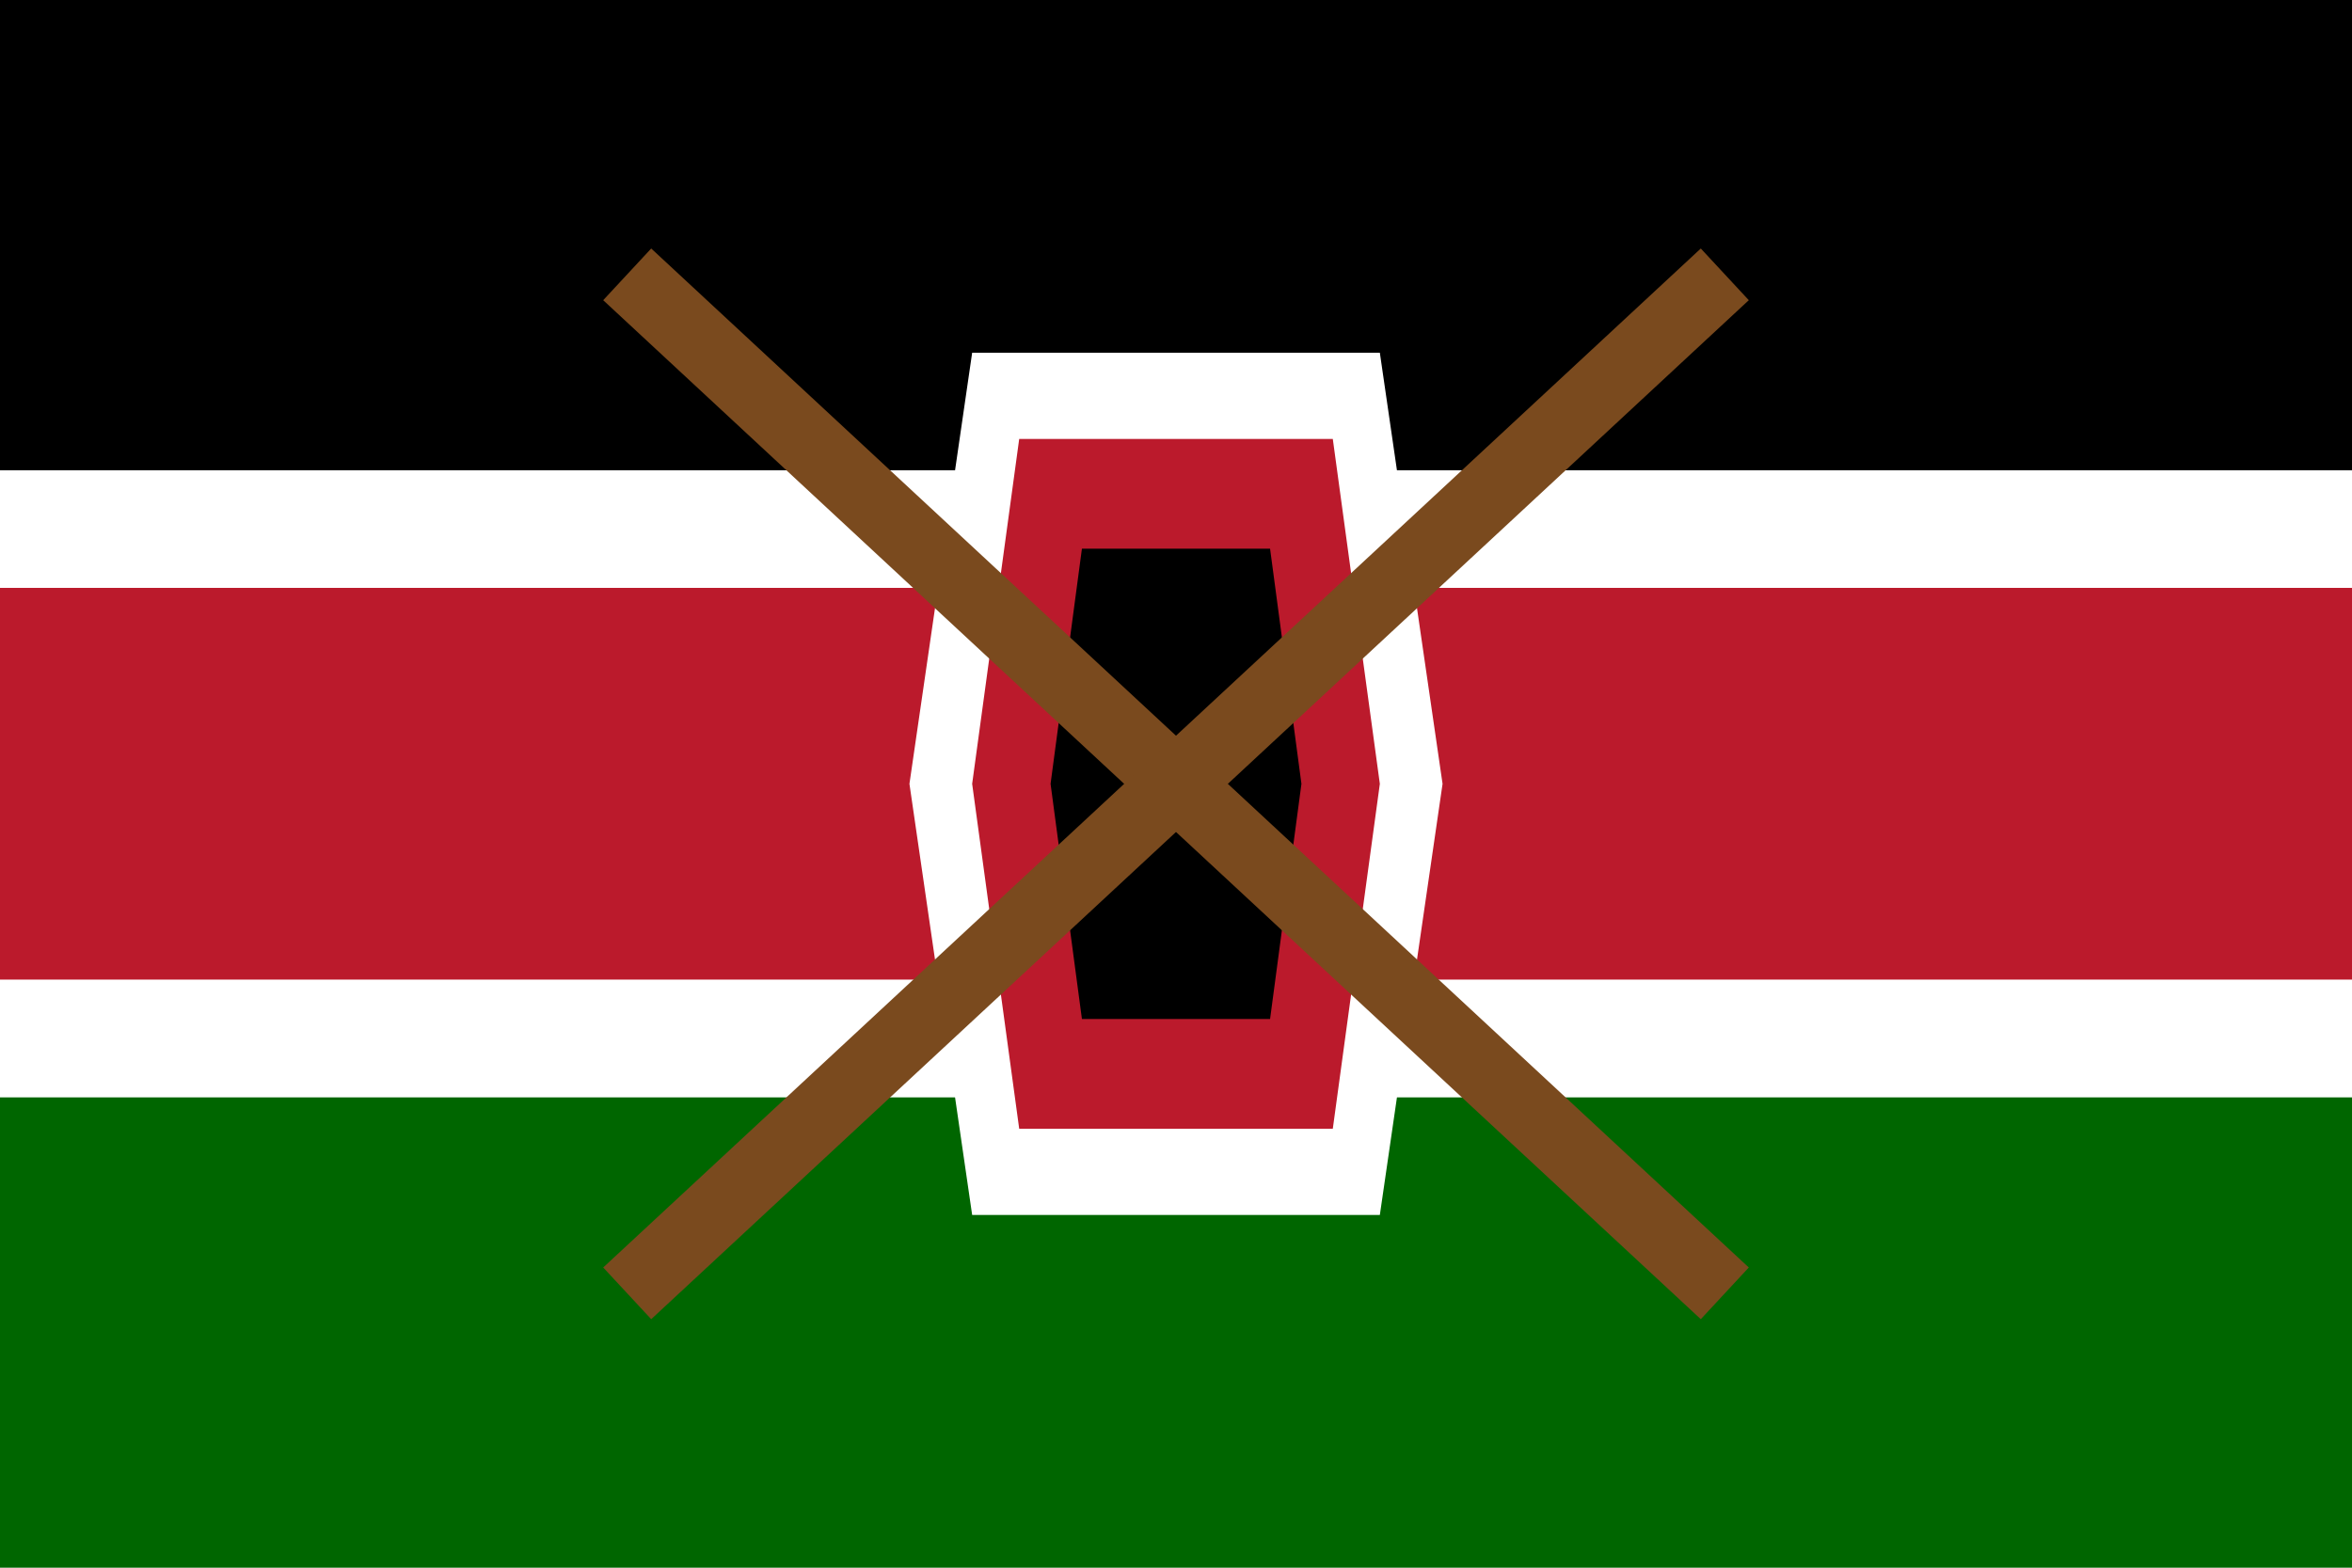
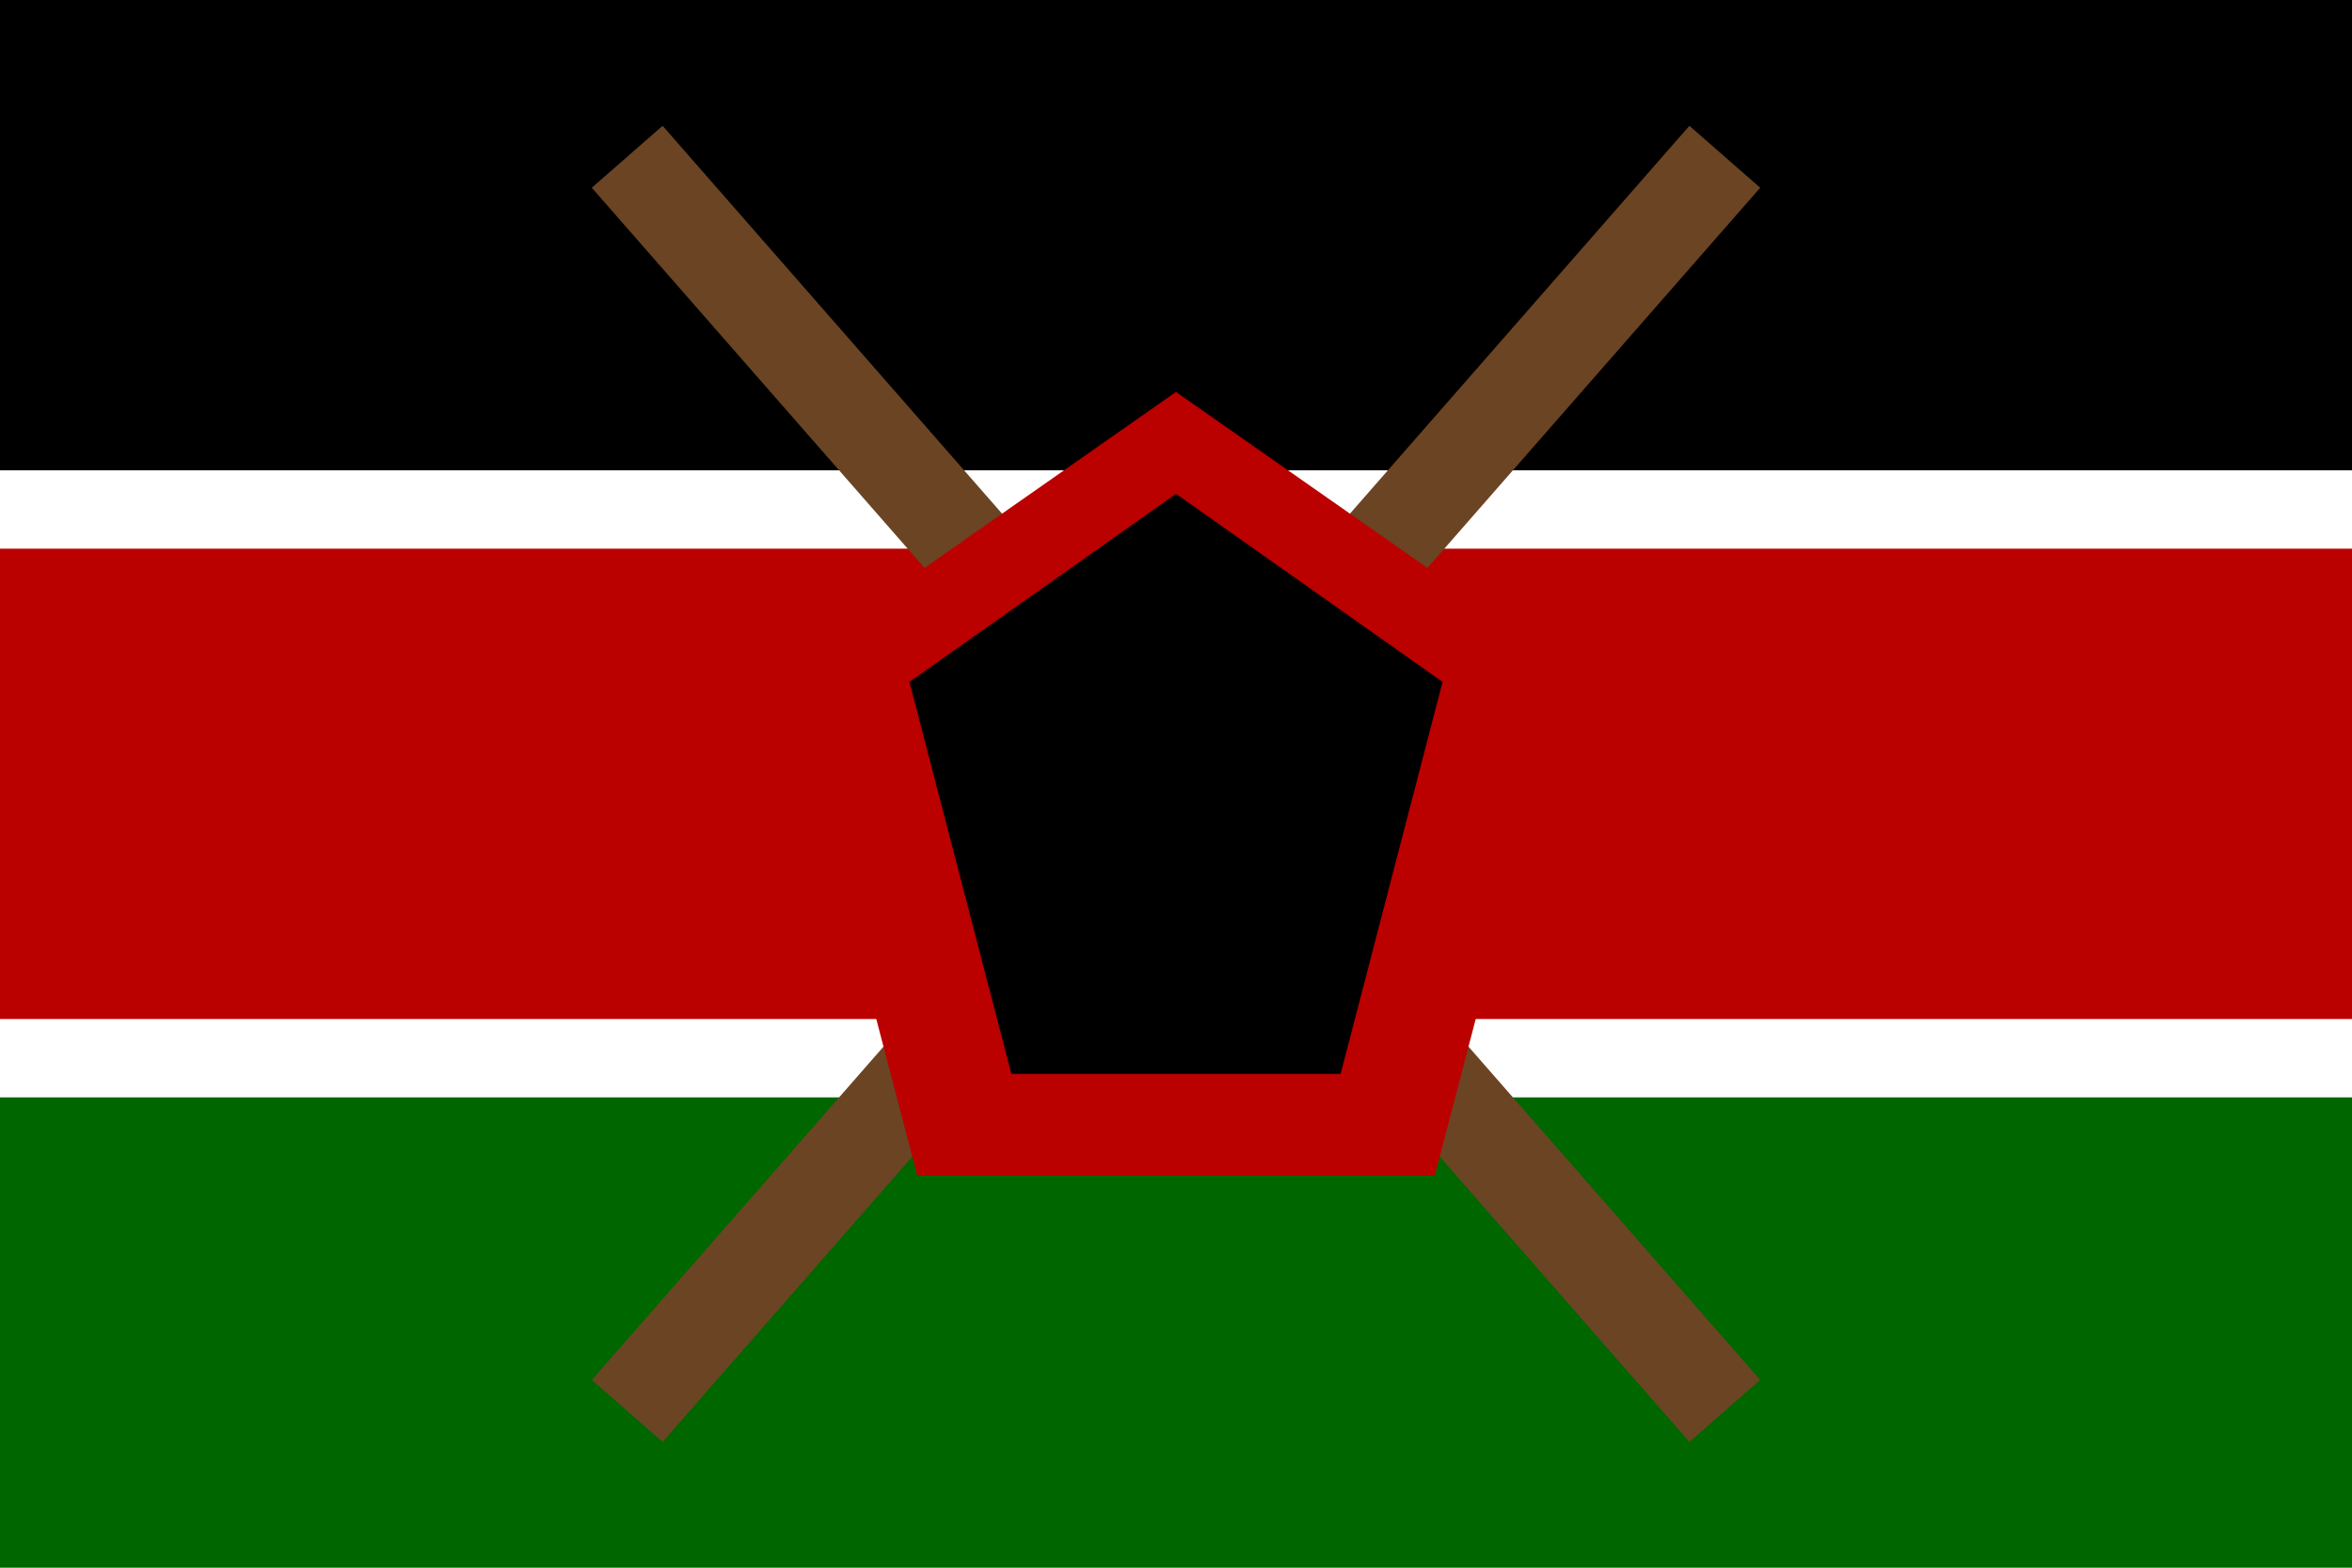
<svg xmlns="http://www.w3.org/2000/svg" viewBox="0 0 30 20">
-   <rect width="30" height="20" fill="#ffffff" />
-   <rect y="0" width="30" height="6" fill="#000000" />
-   <rect y="6" width="30" height="1.5" fill="#ffffff" />
-   <rect y="7.5" width="30" height="5" fill="#bb1a2c" />
-   <rect y="12.5" width="30" height="1.5" fill="#ffffff" />
+   <rect width="30" height="20" fill="#FFFFFF" />
+   <rect width="30" height="6" fill="#000000" />
+   <rect y="7" width="30" height="6" fill="#BB0000" />
  <rect y="14" width="30" height="6" fill="#006600" />
-   <g transform="translate(15,10)">
-     <polygon points="-2.6,-5.5 2.6,-5.5 3.4,0 2.6,5.5 -2.6,5.5 -3.4,0" fill="#ffffff" />
-     <polygon points="-2,-4.4 2,-4.4 2.6,0 2,4.4 -2,4.4 -2.6,0" fill="#bb1a2c" />
-     <polygon points="-1.2,-3 1.2,-3 1.6,0 1.2,3 -1.2,3 -1.6,0" fill="#000000" />
-     <line x1="-7" y1="-6.5" x2="7" y2="6.5" stroke="#7a4a1e" stroke-width="0.9" />
-     <line x1="7" y1="-6.5" x2="-7" y2="6.5" stroke="#7a4a1e" stroke-width="0.9" />
-   </g>
+   <line x1="8" y1="2" x2="22" y2="18" stroke="#6B4423" stroke-width="1.2" />
+   <line x1="22" y1="2" x2="8" y2="18" stroke="#6B4423" stroke-width="1.2" />
+   <polygon points="15,5 20,8.5 18.3,15 11.7,15 10,8.5" fill="#BB0000" />
+   <polygon points="15,6.3 18.4,8.7 17.1,13.7 12.9,13.7 11.6,8.7" fill="#000000" />
</svg>
